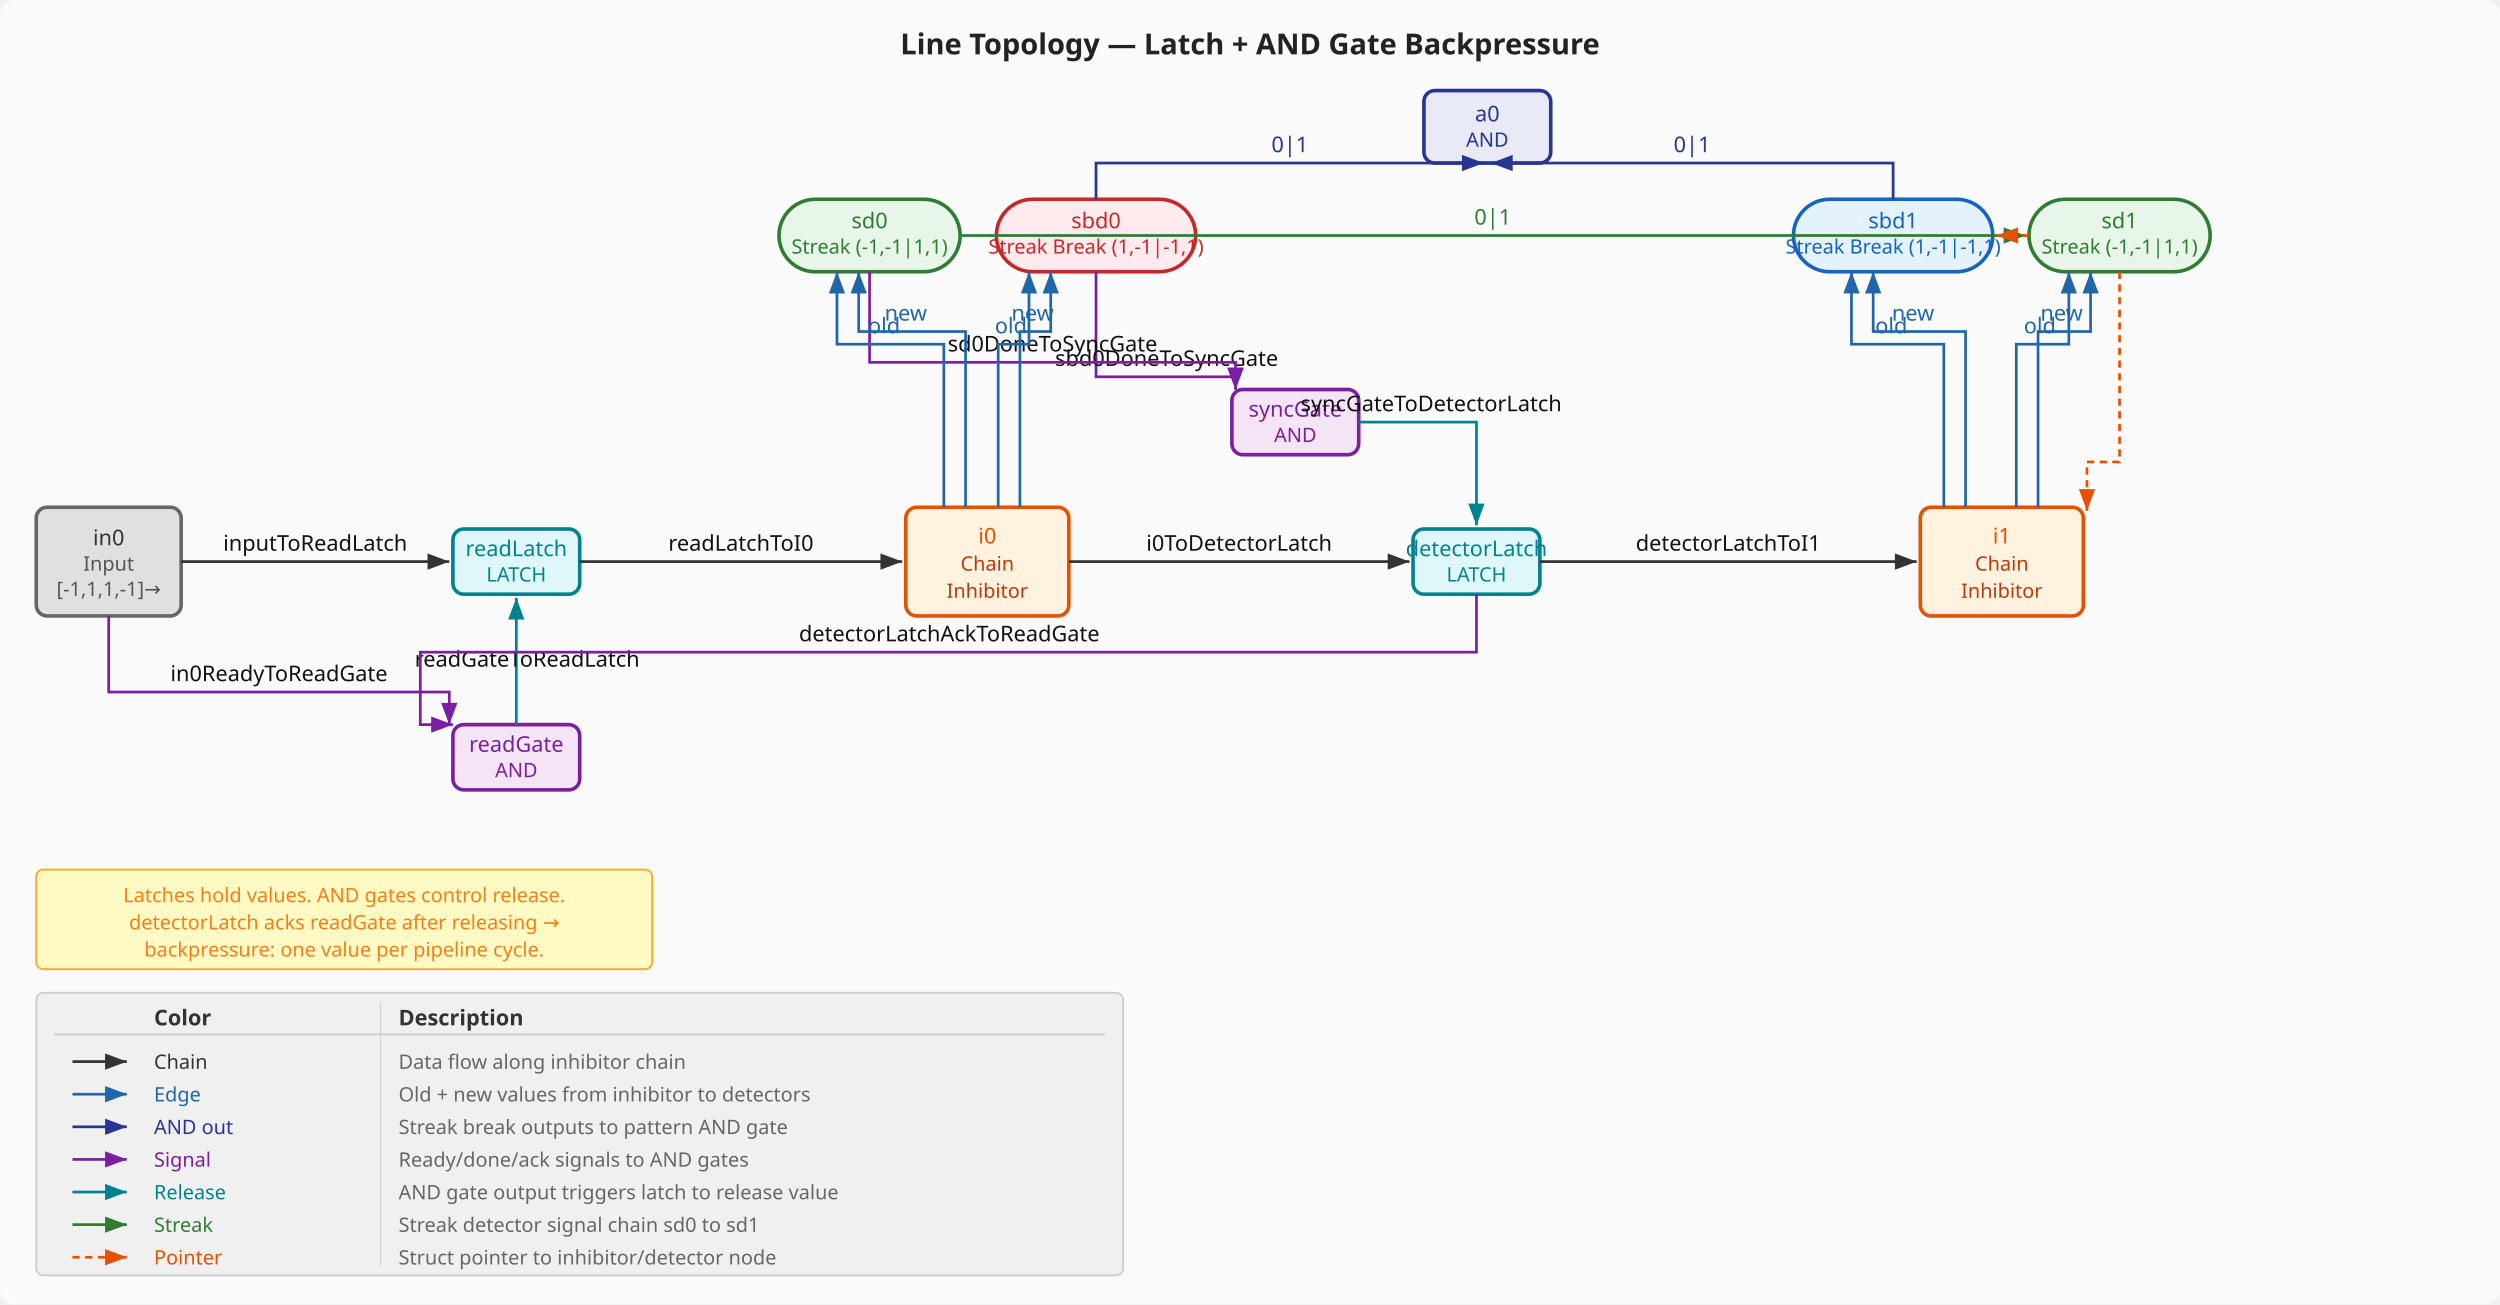
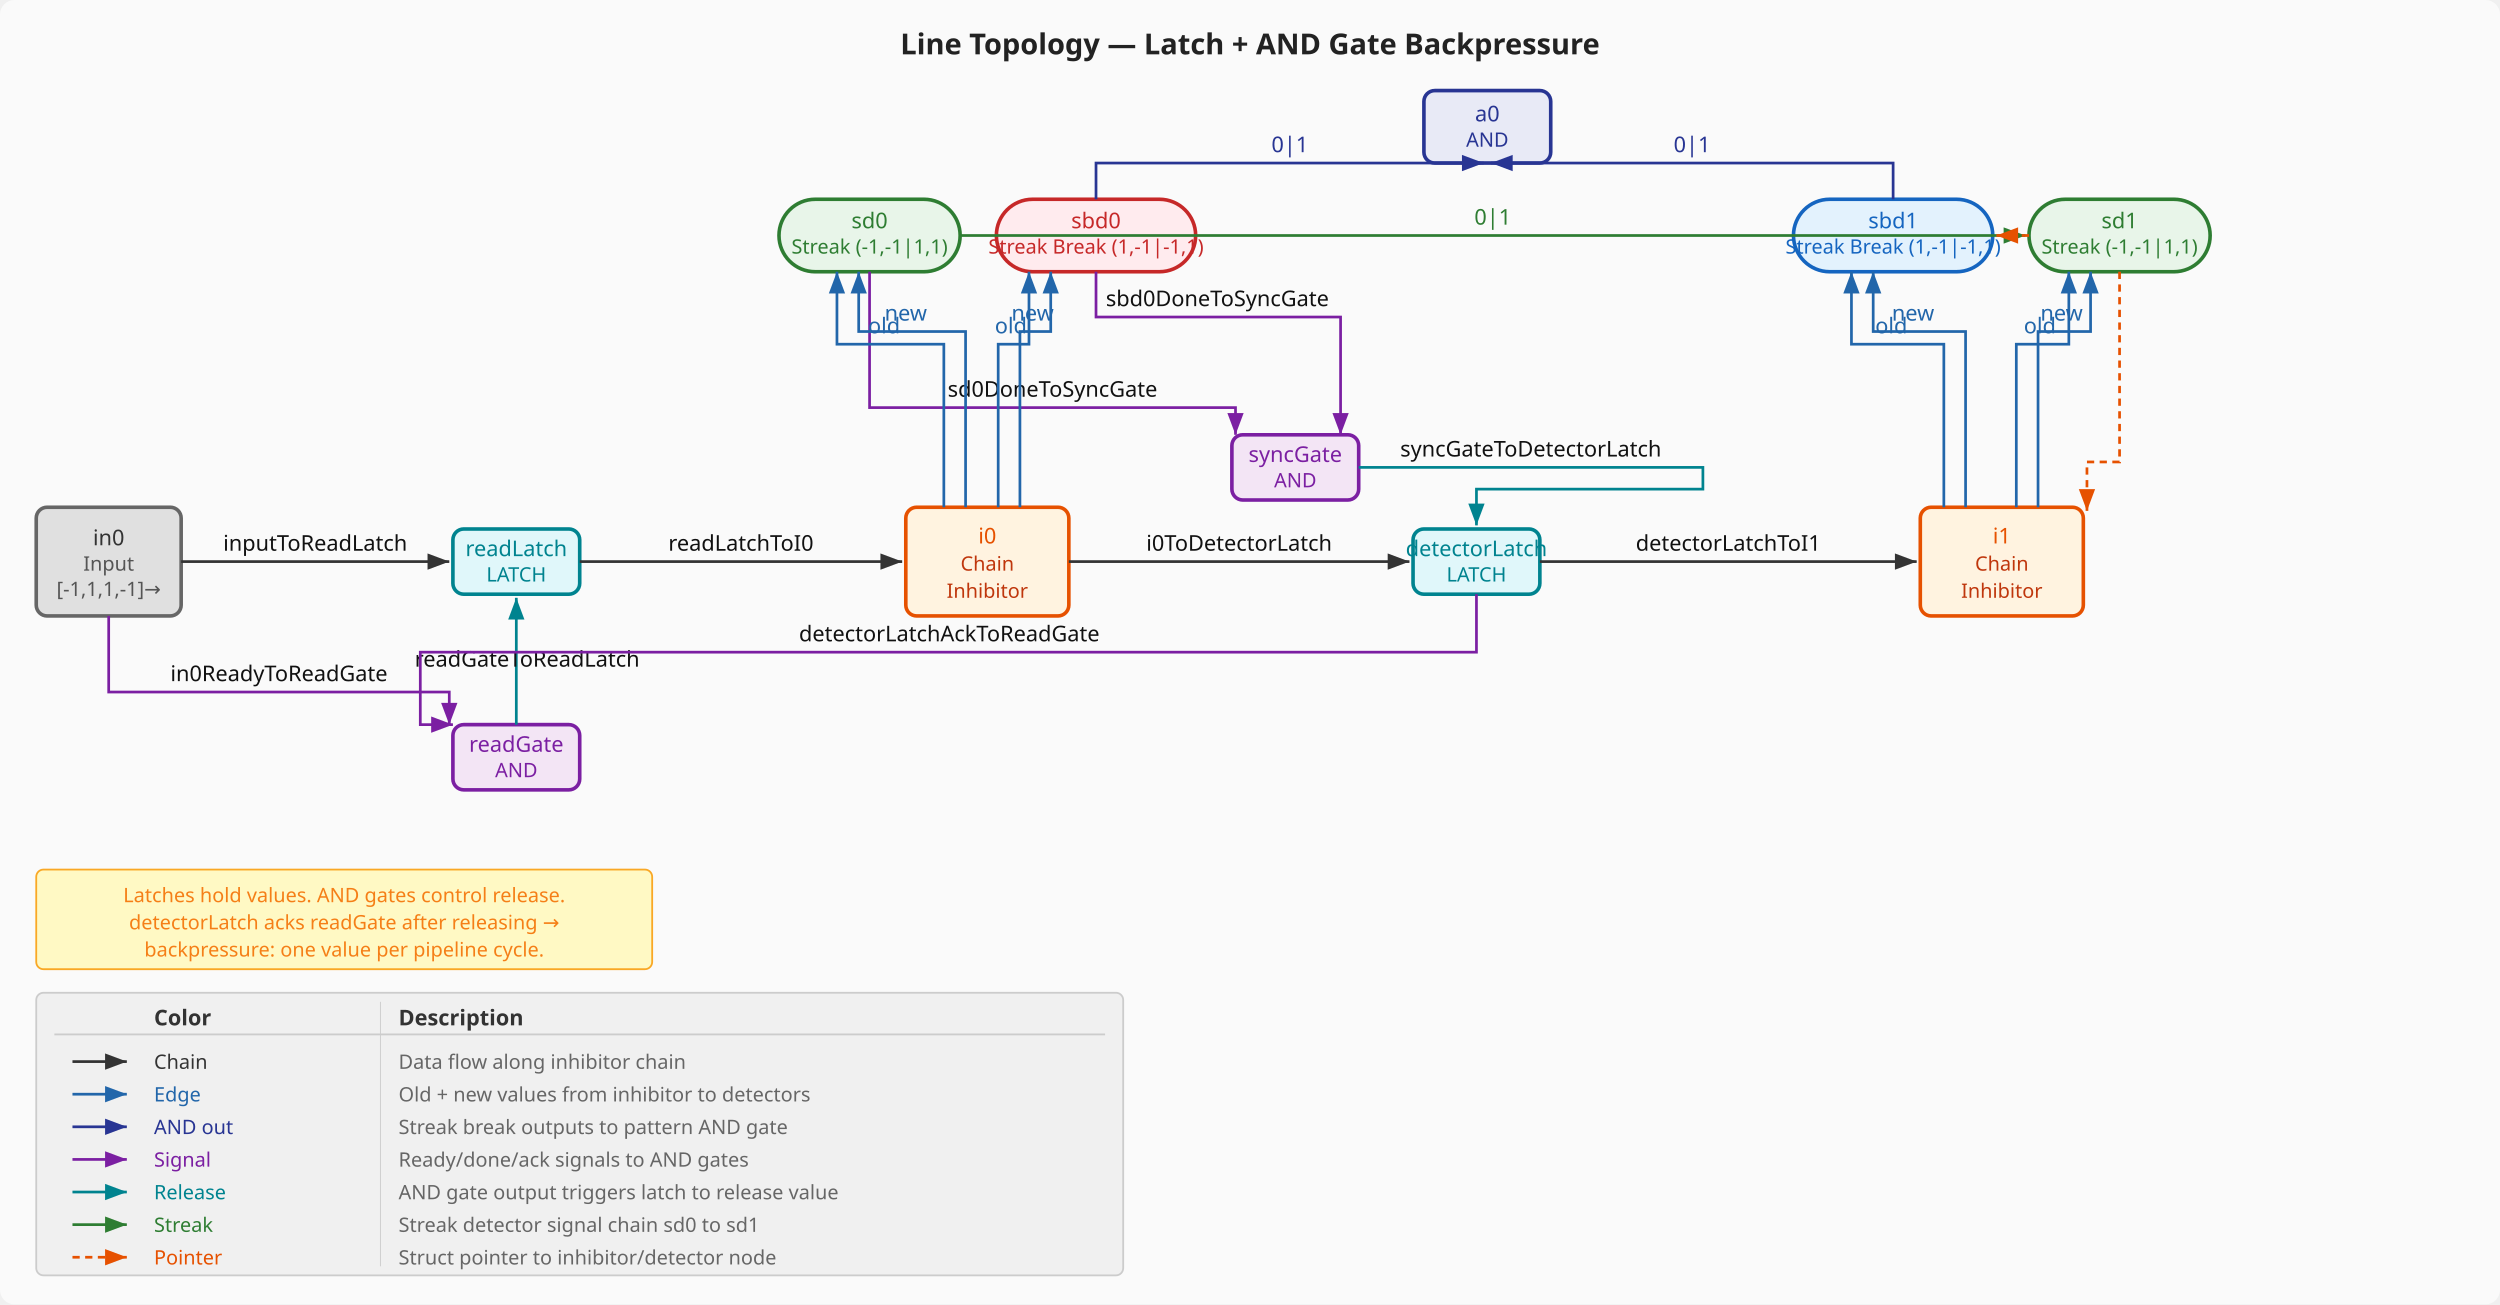
<svg xmlns="http://www.w3.org/2000/svg" viewBox="0 0 1380 720" font-weight="400" font-family="ui-sans-serif, system-ui, sans-serif">
  <style>
    svg { font-family: ui-sans-serif, system-ui, sans-serif; font-size: 12px; font-weight: 400; }

    /* ── Background ─────────────────────────────────────────── */
    .diagram-bg { fill: #fafafa; }

    /* ── Node shapes ─────────────────────────────────────────── */
    .shape-input    { fill: #e0e0e0; stroke: #666;    stroke-width: 2; }
    .shape-inhibitor{ fill: #fff3e0; stroke: #e65100; stroke-width: 2; }
    .shape-latch    { fill: #e0f7fa; stroke: #00838f; stroke-width: 2; }
    .shape-and-gate { fill: #f3e5f5; stroke: #7b1fa2; stroke-width: 2; }
    .shape-pattern-and { fill: #e8eaf6; stroke: #283593; stroke-width: 2; }
    .shape-sbd0     { fill: #ffebee; stroke: #c62828; stroke-width: 2; }
    .shape-sbd1     { fill: #e3f2fd; stroke: #1565c0; stroke-width: 2; }
    .shape-sd       { fill: #e8f5e9; stroke: #2e7d32; stroke-width: 2; }

    /* ── Node text ───────────────────────────────────────────── */
    .node-title    { text-anchor: middle; font-weight: normal; font-size: 12px; }
    .node-sublabel { text-anchor: middle; font-weight: normal; font-size: 11px; }
    .node-type     { text-anchor: middle; font-weight: normal; font-size: 11px; }

    .text-input    { fill: #333; }
    .text-sublabel { fill: #555; }
    .text-inhibitor{ fill: #e65100; }
    .text-inhibitor-sub { fill: #bf360c; }
    .text-latch    { fill: #00838f; }
    .text-and-gate { fill: #7b1fa2; }
    .text-pattern-and { fill: #283593; }
    .text-sbd0     { fill: #c62828; }
    .text-sbd1     { fill: #1565c0; }
    .text-sd       { fill: #2e7d32; }

    /* ── Edge lines ──────────────────────────────────────────── */
    .chain           { stroke: #333;    stroke-width: 1.5px; fill: none; marker-end: url(#arrow); }
    .edge-connection { stroke: #2266aa; stroke-width: 1.5px; fill: none; marker-end: url(#arrow-blue); }
    .and-out         { stroke: #283593; stroke-width: 1.5px; fill: none; marker-end: url(#arrow-indigo); }
    .signal          { stroke: #7b1fa2; stroke-width: 1.5px; fill: none; marker-end: url(#arrow-magenta); }
    .release         { stroke: #00838f; stroke-width: 1.5px; fill: none; marker-end: url(#arrow-teal); }
    .streak          { stroke: #2e7d32; stroke-width: 1.5px; fill: none; marker-end: url(#arrow-green); }
    .pointer         { stroke: #e65100; stroke-width: 1.5px; fill: none; stroke-dasharray: 4 3; marker-end: url(#arrow-orange); }

    /* ── Edge labels ─────────────────────────────────────────── */
    .edge-label  { font-size: 12px; text-anchor: middle; }
    .value-label { font-size: 12px; text-anchor: middle; }

    /* ── Annotation / legend ─────────────────────────────────── */
    .behavior-note-bg  { fill: #fff9c4; stroke: #f9a825; }
    .behavior-note-text { fill: #f57f17; text-anchor: middle; }
    .legend-bg         { fill: #f0f0f0; stroke: #ccc; }
    .legend-heading    { font-weight: bold; font-size: 12px; fill: #333; }
    .legend-name       { font-size: 11px; }
    .legend-desc       { font-size: 11px; fill: #666; }
    .legend-divider    { stroke: #ccc; }
    .title-text        { font-size: 16px; font-weight: bold; fill: #222; text-anchor: middle; }
  </style>
  <defs>
    <marker id="arrow" markerWidth="8" markerHeight="6" refX="8" refY="3" orient="auto">
      <path d="M0,0 L8,3 L0,6" fill="#333" />
    </marker>
    <marker id="arrow-blue" markerWidth="8" markerHeight="6" refX="8" refY="3" orient="auto">
      <path d="M0,0 L8,3 L0,6" fill="#2266aa" />
    </marker>
    <marker id="arrow-indigo" markerWidth="8" markerHeight="6" refX="8" refY="3" orient="auto">
      <path d="M0,0 L8,3 L0,6" fill="#283593" />
    </marker>
    <marker id="arrow-green" markerWidth="8" markerHeight="6" refX="8" refY="3" orient="auto">
      <path d="M0,0 L8,3 L0,6" fill="#2e7d32" />
    </marker>
    <marker id="arrow-orange" markerWidth="8" markerHeight="6" refX="8" refY="3" orient="auto">
      <path d="M0,0 L8,3 L0,6" fill="#e65100" />
    </marker>
    <marker id="arrow-magenta" markerWidth="8" markerHeight="6" refX="8" refY="3" orient="auto">
      <path d="M0,0 L8,3 L0,6" fill="#7b1fa2" />
    </marker>
    <marker id="arrow-teal" markerWidth="8" markerHeight="6" refX="8" refY="3" orient="auto">
      <path d="M0,0 L8,3 L0,6" fill="#00838f" />
    </marker>
  </defs>
  <rect width="1380" height="720" rx="8" class="diagram-bg" />
  <text x="690" y="30" class="title-text">Line Topology — Latch + AND Gate Backpressure</text>
  <g id="node-a0" data-role="pattern-and-gate">
    <rect x="786" y="50" width="70" height="40" rx="6" class="shape-pattern-and" />
    <text x="821" y="67" font-weight="100" class="node-title text-pattern-and">a0</text>
    <text x="821" y="81" font-weight="100" class="node-type text-pattern-and">AND</text>
  </g>
  <g id="node-sd0" data-role="streak-detector" data-index="0">
    <rect x="430" y="110" width="100" height="40" rx="20" class="shape-sd" />
    <text x="480" y="126" font-weight="100" class="node-title text-sd">sd0</text>
    <text x="480" y="140" font-weight="100" class="node-type text-sd">Streak (-1,-1|1,1)</text>
  </g>
  <g id="node-sbd0" data-role="streak-break-detector" data-index="0">
    <rect x="550" y="110" width="110" height="40" rx="20" class="shape-sbd0" />
    <text x="605" y="126" font-weight="100" class="node-title text-sbd0">sbd0</text>
    <text x="605" y="140" font-weight="100" class="node-type text-sbd0">Streak Break (1,-1|-1,1)</text>
  </g>
  <g id="node-sbd1" data-role="streak-break-detector" data-index="1">
    <rect x="990" y="110" width="110" height="40" rx="20" class="shape-sbd1" />
    <text x="1045" y="126" font-weight="100" class="node-title text-sbd1">sbd1</text>
    <text x="1045" y="140" font-weight="100" class="node-type text-sbd1">Streak Break (1,-1|-1,1)</text>
  </g>
  <g id="node-sd1" data-role="streak-detector" data-index="1">
    <rect x="1120" y="110" width="100" height="40" rx="20" class="shape-sd" />
    <text x="1170" y="126" font-weight="100" class="node-title text-sd">sd1</text>
    <text x="1170" y="140" font-weight="100" class="node-type text-sd">Streak (-1,-1|1,1)</text>
  </g>
  <g id="node-syncGate" data-role="and-gate">
-     <rect x="680" y="215" width="70" height="36" rx="6" class="shape-and-gate" />
-     <text x="715" y="230" font-weight="100" class="node-title text-and-gate">syncGate</text>
-     <text x="715" y="244" font-weight="100" class="node-type text-and-gate">AND</text>
+     <rect x="680" y="240" width="70" height="36" rx="6" class="shape-and-gate" />
+     <text x="715" y="255" font-weight="100" class="node-title text-and-gate">syncGate</text>
+     <text x="715" y="269" font-weight="100" class="node-type text-and-gate">AND</text>
  </g>
  <g id="node-in0" data-role="input">
    <rect x="20" y="280" width="80" height="60" rx="6" class="shape-input" />
    <text x="60" y="301" font-weight="100" class="node-title text-input">in0</text>
    <text x="60" y="315" font-weight="100" class="node-sublabel text-sublabel">Input</text>
    <text x="60" y="329" font-weight="100" class="node-type text-sublabel">[-1,1,1,-1]→</text>
  </g>
  <g id="node-readLatch" data-role="latch">
    <rect x="250" y="292" width="70" height="36" rx="6" class="shape-latch" />
    <text x="285" y="307" font-weight="100" class="node-title text-latch">readLatch</text>
    <text x="285" y="321" font-weight="100" class="node-type text-latch">LATCH</text>
  </g>
  <g id="node-i0" data-role="inhibitor" data-index="0">
    <rect x="500" y="280" width="90" height="60" rx="6" class="shape-inhibitor" />
    <text x="545" y="300" font-weight="100" class="node-title text-inhibitor">i0</text>
    <text x="545" y="315" font-weight="100" class="node-sublabel text-inhibitor-sub">Chain</text>
    <text x="545" y="330" font-weight="100" class="node-sublabel text-inhibitor-sub">Inhibitor</text>
  </g>
  <g id="node-detectorLatch" data-role="latch">
    <rect x="780" y="292" width="70" height="36" rx="6" class="shape-latch" />
    <text x="815" y="307" font-weight="100" class="node-title text-latch">detectorLatch</text>
    <text x="815" y="321" font-weight="100" class="node-type text-latch">LATCH</text>
  </g>
  <g id="node-i1" data-role="inhibitor" data-index="1">
    <rect x="1060" y="280" width="90" height="60" rx="6" class="shape-inhibitor" />
    <text x="1105" y="300" font-weight="100" class="node-title text-inhibitor">i1</text>
    <text x="1105" y="315" font-weight="100" class="node-sublabel text-inhibitor-sub">Chain</text>
    <text x="1105" y="330" font-weight="100" class="node-sublabel text-inhibitor-sub">Inhibitor</text>
  </g>
  <g id="node-readGate" data-role="and-gate">
    <rect x="250" y="400" width="70" height="36" rx="6" class="shape-and-gate" />
    <text x="285" y="415" font-weight="100" class="node-title text-and-gate">readGate</text>
    <text x="285" y="429" font-weight="100" class="node-type text-and-gate">AND</text>
  </g>
  <g id="edge-inputToReadLatch" data-role="edge" class="chain">
    <line x1="100" y1="310" x2="248" y2="310" />
    <text x="174" y="304" font-weight="300" fill="#111" stroke="none" class="edge-label">inputToReadLatch</text>
  </g>
  <g id="edge-readLatchToI0" data-role="edge" class="chain">
    <line x1="320" y1="310" x2="498" y2="310" />
    <text x="409" y="304" font-weight="300" fill="#111" stroke="none" class="edge-label">readLatchToI0</text>
  </g>
  <g id="edge-i0ToDetectorLatch" data-role="edge" class="chain">
    <line x1="590" y1="310" x2="778" y2="310" />
    <text x="684" y="304" font-weight="300" fill="#111" stroke="none" class="edge-label">i0ToDetectorLatch</text>
  </g>
  <g id="edge-detectorLatchToI1" data-role="edge" class="chain">
    <line x1="850" y1="310" x2="1058" y2="310" />
    <text x="954" y="304" font-weight="300" fill="#111" stroke="none" class="edge-label">detectorLatchToI1</text>
  </g>
  <g id="edge-in0ReadyToReadGate" data-role="edge" class="signal">
    <path d="M60,340 L60,382 L248,382 L248,400" />
    <text x="154" y="376" font-weight="300" fill="#111" stroke="none" class="edge-label" text-anchor="middle">in0ReadyToReadGate</text>
  </g>
  <g id="edge-readGateToReadLatch" data-role="edge" class="release">
    <line x1="285" y1="400" x2="285" y2="330" />
    <text x="291" y="368" font-weight="300" fill="#111" stroke="none" class="edge-label" text-anchor="start">readGateToReadLatch</text>
  </g>
  <g id="edge-syncGateToDetectorLatch" data-role="edge" class="release">
-     <path d="M750,233 L815,233 L815,290" />
-     <text x="790" y="227" font-weight="300" fill="#111" stroke="none" class="edge-label">syncGateToDetectorLatch</text>
+     <path d="M750,258 L940,258 L940,270 L815,270 L815,290" />
+     <text x="845" y="252" font-weight="300" fill="#111" stroke="none" class="edge-label" text-anchor="middle">syncGateToDetectorLatch</text>
  </g>
  <g id="edge-detectorLatchAckToReadGate" data-role="edge" class="signal">
    <path d="M815,328 L815,360 L232,360 L232,400 L250,400" />
    <text x="524" y="354" font-weight="300" fill="#111" stroke="none" class="edge-label">detectorLatchAckToReadGate</text>
  </g>
  <g id="edge-sbd0DoneToSyncGate" data-role="edge" class="signal">
-     <path d="M605,150 L605,208 L682,208 L682,215" />
-     <text x="644" y="202" font-weight="300" fill="#111" stroke="none" class="edge-label">sbd0DoneToSyncGate</text>
+     <path d="M605,150 L605,175 L740,175 L740,240" />
+     <text x="672" y="169" font-weight="300" fill="#111" stroke="none" class="edge-label" text-anchor="middle">sbd0DoneToSyncGate</text>
  </g>
  <g id="edge-sd0DoneToSyncGate" data-role="edge" class="signal">
-     <path d="M480,150 L480,200 L682,200 L682,215" />
-     <text x="581" y="194" font-weight="300" fill="#111" stroke="none" class="edge-label">sd0DoneToSyncGate</text>
+     <path d="M480,150 L480,225 L682,225 L682,240" />
+     <text x="581" y="219" font-weight="300" fill="#111" stroke="none" class="edge-label" text-anchor="middle">sd0DoneToSyncGate</text>
  </g>
  <g id="edge-i0-sd0-old" data-role="edge" class="edge-connection">
    <path d="M521,280 L521,190 L462,190 L462,150" />
    <text x="488" y="184" font-weight="300" fill="#2266aa" stroke="none" class="value-label">old</text>
  </g>
  <g id="edge-i0-sd0-new" data-role="edge" class="edge-connection">
    <path d="M533,280 L533,183 L474,183 L474,150" />
    <text x="500" y="177" font-weight="300" fill="#2266aa" stroke="none" class="value-label">new</text>
  </g>
  <g id="edge-i0-sbd0-old" data-role="edge" class="edge-connection">
    <path d="M551,280 L551,190 L568,190 L568,150" />
    <text x="558" y="184" font-weight="300" fill="#2266aa" stroke="none" class="value-label">old</text>
  </g>
  <g id="edge-i0-sbd0-new" data-role="edge" class="edge-connection">
    <path d="M563,280 L563,183 L580,183 L580,150" />
    <text x="570" y="177" font-weight="300" fill="#2266aa" stroke="none" class="value-label">new</text>
  </g>
  <g id="edge-i1-sbd1-old" data-role="edge" class="edge-connection">
    <path d="M1073,280 L1073,190 L1022,190 L1022,150" />
    <text x="1044" y="184" font-weight="300" fill="#2266aa" stroke="none" class="value-label">old</text>
  </g>
  <g id="edge-i1-sbd1-new" data-role="edge" class="edge-connection">
    <path d="M1085,280 L1085,183 L1034,183 L1034,150" />
    <text x="1056" y="177" font-weight="300" fill="#2266aa" stroke="none" class="value-label">new</text>
  </g>
  <g id="edge-i1-sd1-old" data-role="edge" class="edge-connection">
    <path d="M1113,280 L1113,190 L1142,190 L1142,150" />
    <text x="1126" y="184" font-weight="300" fill="#2266aa" stroke="none" class="value-label">old</text>
  </g>
  <g id="edge-i1-sd1-new" data-role="edge" class="edge-connection">
    <path d="M1125,280 L1125,183 L1154,183 L1154,150" />
    <text x="1138" y="177" font-weight="300" fill="#2266aa" stroke="none" class="value-label">new</text>
  </g>
  <g id="edge-sbd0-a0" data-role="edge" class="and-out">
    <path d="M605,110 L605,90 L819,90" />
    <text x="712" y="84" font-weight="300" fill="#283593" stroke="none" class="value-label">0|1</text>
  </g>
  <g id="edge-sbd1-a0" data-role="edge" class="and-out">
    <path d="M1045,110 L1045,90 L823,90" />
    <text x="934" y="84" font-weight="300" fill="#283593" stroke="none" class="value-label">0|1</text>
  </g>
  <g id="edge-sd0-sd1" data-role="edge" class="streak">
    <line x1="530" y1="130" x2="1118" y2="130" />
    <text x="824" y="124" font-weight="300" fill="#2e7d32" stroke="none" class="value-label">0|1</text>
  </g>
  <g id="edge-sd1-i1-ptr" data-role="edge" class="pointer">
    <path d="M1170,150 L1170,255 L1152,255 L1152,282" />
  </g>
  <g id="edge-sd1-sbd1-ptr" data-role="edge" class="pointer">
    <path d="M1120,130 L1102,130" />
  </g>
  <g id="annotation-backpressure" data-role="annotation">
    <rect x="20" y="480" width="340" height="55" rx="4" class="behavior-note-bg" />
    <text x="190" y="498" font-size="11" class="behavior-note-text">Latches hold values. AND gates control release.</text>
    <text x="190" y="513" font-size="11" class="behavior-note-text">detectorLatch acks readGate after releasing →</text>
    <text x="190" y="528" font-size="11" class="behavior-note-text">backpressure: one value per pipeline cycle.</text>
  </g>
  <g id="legend" data-role="legend">
    <rect x="20" y="548" width="600" height="156" rx="4" class="legend-bg" />
    <text x="85" y="566" text-anchor="start" class="legend-heading">Color</text>
    <text x="220" y="566" text-anchor="start" class="legend-heading">Description</text>
    <line x1="30" y1="571" x2="610" y2="571" class="legend-divider" stroke-width="1" />
    <line x1="210" y1="553" x2="210" y2="699" class="legend-divider" stroke-width="0.5" />
    <g class="chain">
      <line x1="40" y1="586" x2="70" y2="586" />
    </g>
    <text x="85" y="590" text-anchor="start" class="legend-name" fill="#333">Chain</text>
    <text x="220" y="590" text-anchor="start" class="legend-desc">Data flow along inhibitor chain</text>
    <g class="edge-connection">
      <line x1="40" y1="604" x2="70" y2="604" />
    </g>
    <text x="85" y="608" text-anchor="start" class="legend-name" fill="#2266aa">Edge</text>
    <text x="220" y="608" text-anchor="start" class="legend-desc">Old + new values from inhibitor to detectors</text>
    <g class="and-out">
      <line x1="40" y1="622" x2="70" y2="622" />
    </g>
    <text x="85" y="626" text-anchor="start" class="legend-name" fill="#283593">AND out</text>
    <text x="220" y="626" text-anchor="start" class="legend-desc">Streak break outputs to pattern AND gate</text>
    <g class="signal">
      <line x1="40" y1="640" x2="70" y2="640" />
    </g>
    <text x="85" y="644" text-anchor="start" class="legend-name" fill="#7b1fa2">Signal</text>
    <text x="220" y="644" text-anchor="start" class="legend-desc">Ready/done/ack signals to AND gates</text>
    <g class="release">
      <line x1="40" y1="658" x2="70" y2="658" />
    </g>
    <text x="85" y="662" text-anchor="start" class="legend-name" fill="#00838f">Release</text>
    <text x="220" y="662" text-anchor="start" class="legend-desc">AND gate output triggers latch to release value</text>
    <g class="streak">
      <line x1="40" y1="676" x2="70" y2="676" />
    </g>
    <text x="85" y="680" text-anchor="start" class="legend-name" fill="#2e7d32">Streak</text>
    <text x="220" y="680" text-anchor="start" class="legend-desc">Streak detector signal chain sd0 to sd1</text>
    <g class="pointer">
      <line x1="40" y1="694" x2="70" y2="694" />
    </g>
    <text x="85" y="698" text-anchor="start" class="legend-name" fill="#e65100">Pointer</text>
    <text x="220" y="698" text-anchor="start" class="legend-desc">Struct pointer to inhibitor/detector node</text>
  </g>
  <rect x="20" y="280" width="80" height="60" rx="6" fill="white" stroke="none" opacity="0" pointer-events="none">
    <animate attributeName="opacity" values="0;0.5;0;0" keyTimes="0;0.062;0.125;1" dur="27s" repeatCount="indefinite" />
  </rect>
  <rect x="250" y="400" width="70" height="36" rx="6" fill="white" stroke="none" opacity="0" pointer-events="none">
    <animate attributeName="opacity" values="0;0;0.5;0;0" keyTimes="0;0.12;0.182;0.245;1" dur="27s" repeatCount="indefinite" />
  </rect>
  <rect x="250" y="292" width="70" height="36" rx="6" fill="white" stroke="none" opacity="0" pointer-events="none">
    <animate attributeName="opacity" values="0;0;0.5;0;0" keyTimes="0;0.24;0.302;0.365;1" dur="27s" repeatCount="indefinite" />
  </rect>
  <rect x="500" y="280" width="90" height="60" rx="6" fill="white" stroke="none" opacity="0" pointer-events="none">
    <animate attributeName="opacity" values="0;0;0.5;0;0" keyTimes="0;0.36;0.422;0.485;1" dur="27s" repeatCount="indefinite" />
  </rect>
  <rect x="550" y="110" width="110" height="40" rx="20" fill="white" stroke="none" opacity="0" pointer-events="none">
    <animate attributeName="opacity" values="0;0;0.5;0;0" keyTimes="0;0.42;0.482;0.545;1" dur="27s" repeatCount="indefinite" />
  </rect>
  <rect x="430" y="110" width="100" height="40" rx="20" fill="white" stroke="none" opacity="0" pointer-events="none">
    <animate attributeName="opacity" values="0;0;0.5;0;0" keyTimes="0;0.42;0.482;0.545;1" dur="27s" repeatCount="indefinite" />
  </rect>
-   <rect x="680" y="215" width="70" height="36" rx="6" fill="white" stroke="none" opacity="0" pointer-events="none">
+   <rect x="680" y="240" width="70" height="36" rx="6" fill="white" stroke="none" opacity="0" pointer-events="none">
    <animate attributeName="opacity" values="0;0;0.5;0;0" keyTimes="0;0.54;0.603;0.665;1" dur="27s" repeatCount="indefinite" />
  </rect>
  <rect x="780" y="292" width="70" height="36" rx="6" fill="white" stroke="none" opacity="0" pointer-events="none">
    <animate attributeName="opacity" values="0;0;0.5;0;0" keyTimes="0;0.66;0.723;0.785;1" dur="27s" repeatCount="indefinite" />
  </rect>
  <rect x="1060" y="280" width="90" height="60" rx="6" fill="white" stroke="none" opacity="0" pointer-events="none">
    <animate attributeName="opacity" values="0;0;0.5;0;0" keyTimes="0;0.78;0.843;0.905;1" dur="27s" repeatCount="indefinite" />
  </rect>
  <path d="M60,340 L60,382 L248,382 L248,400" stroke="#7b1fa2" stroke-width="3" fill="none" stroke-dasharray="20,9999" stroke-dashoffset="0" opacity="0" pointer-events="none">
    <animate attributeName="stroke-dashoffset" values="0;0;-248;-248" keyTimes="0;0.06;0.187;1" dur="27s" repeatCount="indefinite" />
    <animate attributeName="opacity" values="0;0;1;1;0;0" keyTimes="0;0.055;0.06;0.187;0.192;1" dur="27s" repeatCount="indefinite" />
  </path>
  <line x1="285" y1="400" x2="285" y2="330" stroke="#00838f" stroke-width="3" stroke-dasharray="20,9999" stroke-dashoffset="0" opacity="0" pointer-events="none">
    <animate attributeName="stroke-dashoffset" values="0;0;-70;-70" keyTimes="0;0.18;0.211;1" dur="27s" repeatCount="indefinite" />
    <animate attributeName="opacity" values="0;0;1;1;0;0" keyTimes="0;0.175;0.18;0.211;0.216;1" dur="27s" repeatCount="indefinite" />
  </line>
  <line x1="320" y1="310" x2="498" y2="310" stroke="#333" stroke-width="3" stroke-dasharray="20,9999" stroke-dashoffset="0" opacity="0" pointer-events="none">
    <animate attributeName="stroke-dashoffset" values="0;0;-178;-178" keyTimes="0;0.3;0.389;1" dur="27s" repeatCount="indefinite" />
    <animate attributeName="opacity" values="0;0;1;1;0;0" keyTimes="0;0.295;0.3;0.389;0.394;1" dur="27s" repeatCount="indefinite" />
  </line>
  <path d="M551,280 L551,190 L568,190 L568,150" stroke="#2266aa" stroke-width="3" fill="none" stroke-dasharray="20,9999" stroke-dashoffset="0" opacity="0" pointer-events="none">
    <animate attributeName="stroke-dashoffset" values="0;0;-147;-147" keyTimes="0;0.36;0.481;1" dur="27s" repeatCount="indefinite" />
    <animate attributeName="opacity" values="0;0;1;1;0;0" keyTimes="0;0.355;0.36;0.481;0.486;1" dur="27s" repeatCount="indefinite" />
  </path>
  <path d="M563,280 L563,183 L580,183 L580,150" stroke="#2266aa" stroke-width="3" fill="none" stroke-dasharray="20,9999" stroke-dashoffset="0" opacity="0" pointer-events="none">
    <animate attributeName="stroke-dashoffset" values="0;0;-147;-147" keyTimes="0;0.36;0.456;1" dur="27s" repeatCount="indefinite" />
    <animate attributeName="opacity" values="0;0;1;1;0;0" keyTimes="0;0.355;0.36;0.456;0.461;1" dur="27s" repeatCount="indefinite" />
  </path>
  <path d="M521,280 L521,190 L462,190 L462,150" stroke="#2266aa" stroke-width="3" fill="none" stroke-dasharray="20,9999" stroke-dashoffset="0" opacity="0" pointer-events="none">
    <animate attributeName="stroke-dashoffset" values="0;0;-189;-189" keyTimes="0;0.36;0.535;1" dur="27s" repeatCount="indefinite" />
    <animate attributeName="opacity" values="0;0;1;1;0;0" keyTimes="0;0.355;0.36;0.535;0.540;1" dur="27s" repeatCount="indefinite" />
  </path>
  <path d="M533,280 L533,183 L474,183 L474,150" stroke="#2266aa" stroke-width="3" fill="none" stroke-dasharray="20,9999" stroke-dashoffset="0" opacity="0" pointer-events="none">
    <animate attributeName="stroke-dashoffset" values="0;0;-189;-189" keyTimes="0;0.36;0.561;1" dur="27s" repeatCount="indefinite" />
    <animate attributeName="opacity" values="0;0;1;1;0;0" keyTimes="0;0.355;0.36;0.561;0.566;1" dur="27s" repeatCount="indefinite" />
  </path>
-   <path d="M605,150 L605,208 L682,208 L682,215" stroke="#7b1fa2" stroke-width="3" fill="none" stroke-dasharray="20,9999" stroke-dashoffset="0" opacity="0" pointer-events="none">
-     <animate attributeName="stroke-dashoffset" values="0;0;-142;-142" keyTimes="0;0.48;0.605;1" dur="27s" repeatCount="indefinite" />
+   <path d="M605,150 L605,175 L740,175 L740,240" stroke="#7b1fa2" stroke-width="3" fill="none" stroke-dasharray="20,9999" stroke-dashoffset="0" opacity="0" pointer-events="none">
+     <animate attributeName="stroke-dashoffset" values="0;0;-225;-225" keyTimes="0;0.48;0.605;1" dur="27s" repeatCount="indefinite" />
    <animate attributeName="opacity" values="0;0;1;1;0;0" keyTimes="0;0.475;0.48;0.605;0.61;1" dur="27s" repeatCount="indefinite" />
  </path>
-   <path d="M480,150 L480,200 L682,200 L682,215" stroke="#7b1fa2" stroke-width="3" fill="none" stroke-dasharray="20,9999" stroke-dashoffset="0" opacity="0" pointer-events="none">
-     <animate attributeName="stroke-dashoffset" values="0;0;-267;-267" keyTimes="0;0.48;0.692;1" dur="27s" repeatCount="indefinite" />
+   <path d="M480,150 L480,225 L682,225 L682,240" stroke="#7b1fa2" stroke-width="3" fill="none" stroke-dasharray="20,9999" stroke-dashoffset="0" opacity="0" pointer-events="none">
+     <animate attributeName="stroke-dashoffset" values="0;0;-292;-292" keyTimes="0;0.48;0.692;1" dur="27s" repeatCount="indefinite" />
    <animate attributeName="opacity" values="0;0;1;1;0;0" keyTimes="0;0.475;0.48;0.692;0.697;1" dur="27s" repeatCount="indefinite" />
  </path>
-   <path d="M750,233 L815,233 L815,290" stroke="#00838f" stroke-width="3" fill="none" stroke-dasharray="20,9999" stroke-dashoffset="0" opacity="0" pointer-events="none">
-     <animate attributeName="stroke-dashoffset" values="0;0;-122;-122" keyTimes="0;0.6;0.688;1" dur="27s" repeatCount="indefinite" />
+   <path d="M750,258 L940,258 L940,270 L815,270 L815,290" stroke="#00838f" stroke-width="3" fill="none" stroke-dasharray="20,9999" stroke-dashoffset="0" opacity="0" pointer-events="none">
+     <animate attributeName="stroke-dashoffset" values="0;0;-347;-347" keyTimes="0;0.6;0.688;1" dur="27s" repeatCount="indefinite" />
    <animate attributeName="opacity" values="0;0;1;1;0;0" keyTimes="0;0.595;0.6;0.688;0.693;1" dur="27s" repeatCount="indefinite" />
  </path>
  <path d="M815,328 L815,360 L232,360 L232,400 L250,400" stroke="#7b1fa2" stroke-width="3" fill="none" stroke-dasharray="20,9999" stroke-dashoffset="0" opacity="0" pointer-events="none">
    <animate attributeName="stroke-dashoffset" values="0;0;-673;-673" keyTimes="0;0.66;0.954;1" dur="27s" repeatCount="indefinite" />
    <animate attributeName="opacity" values="0;0;1;1;0;0" keyTimes="0;0.655;0.66;0.954;0.959;1" dur="27s" repeatCount="indefinite" />
  </path>
  <line x1="850" y1="310" x2="1058" y2="310" stroke="#333" stroke-width="3" stroke-dasharray="20,9999" stroke-dashoffset="0" opacity="0" pointer-events="none">
    <animate attributeName="stroke-dashoffset" values="0;0;-208;-208" keyTimes="0;0.72;0.823;1" dur="27s" repeatCount="indefinite" />
    <animate attributeName="opacity" values="0;0;1;1;0;0" keyTimes="0;0.715;0.72;0.823;0.828;1" dur="27s" repeatCount="indefinite" />
  </line>
</svg>
